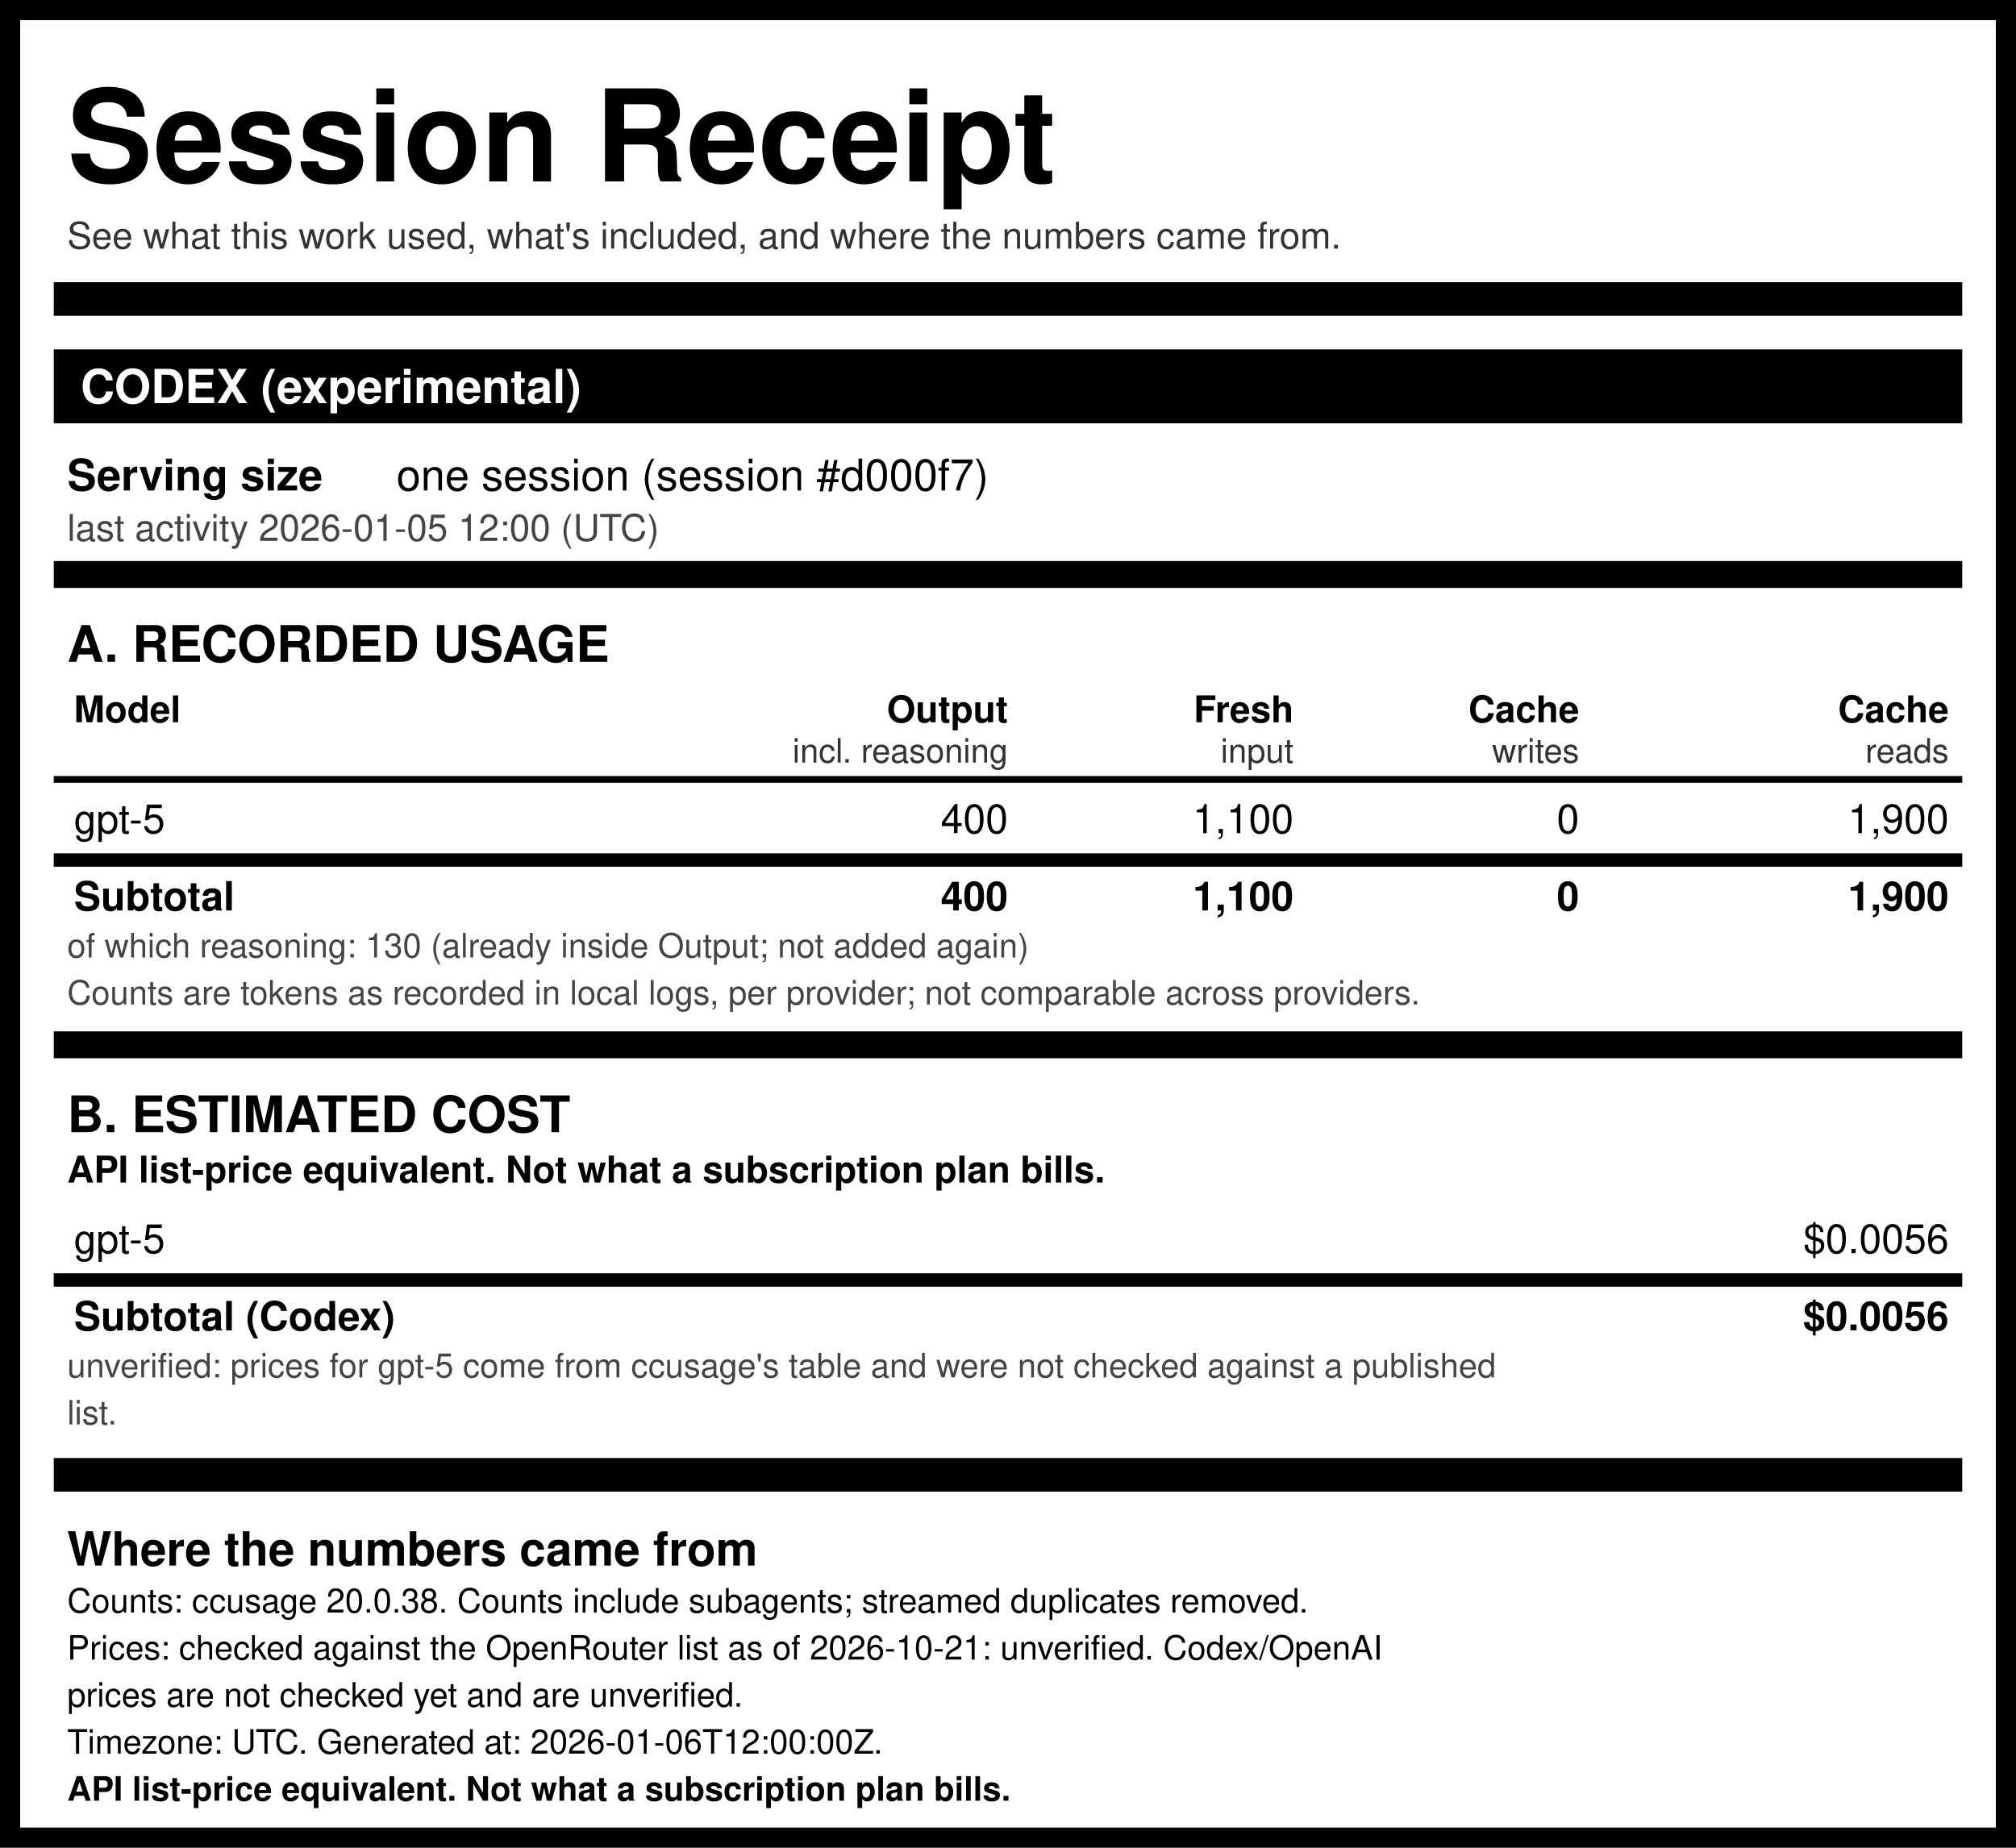
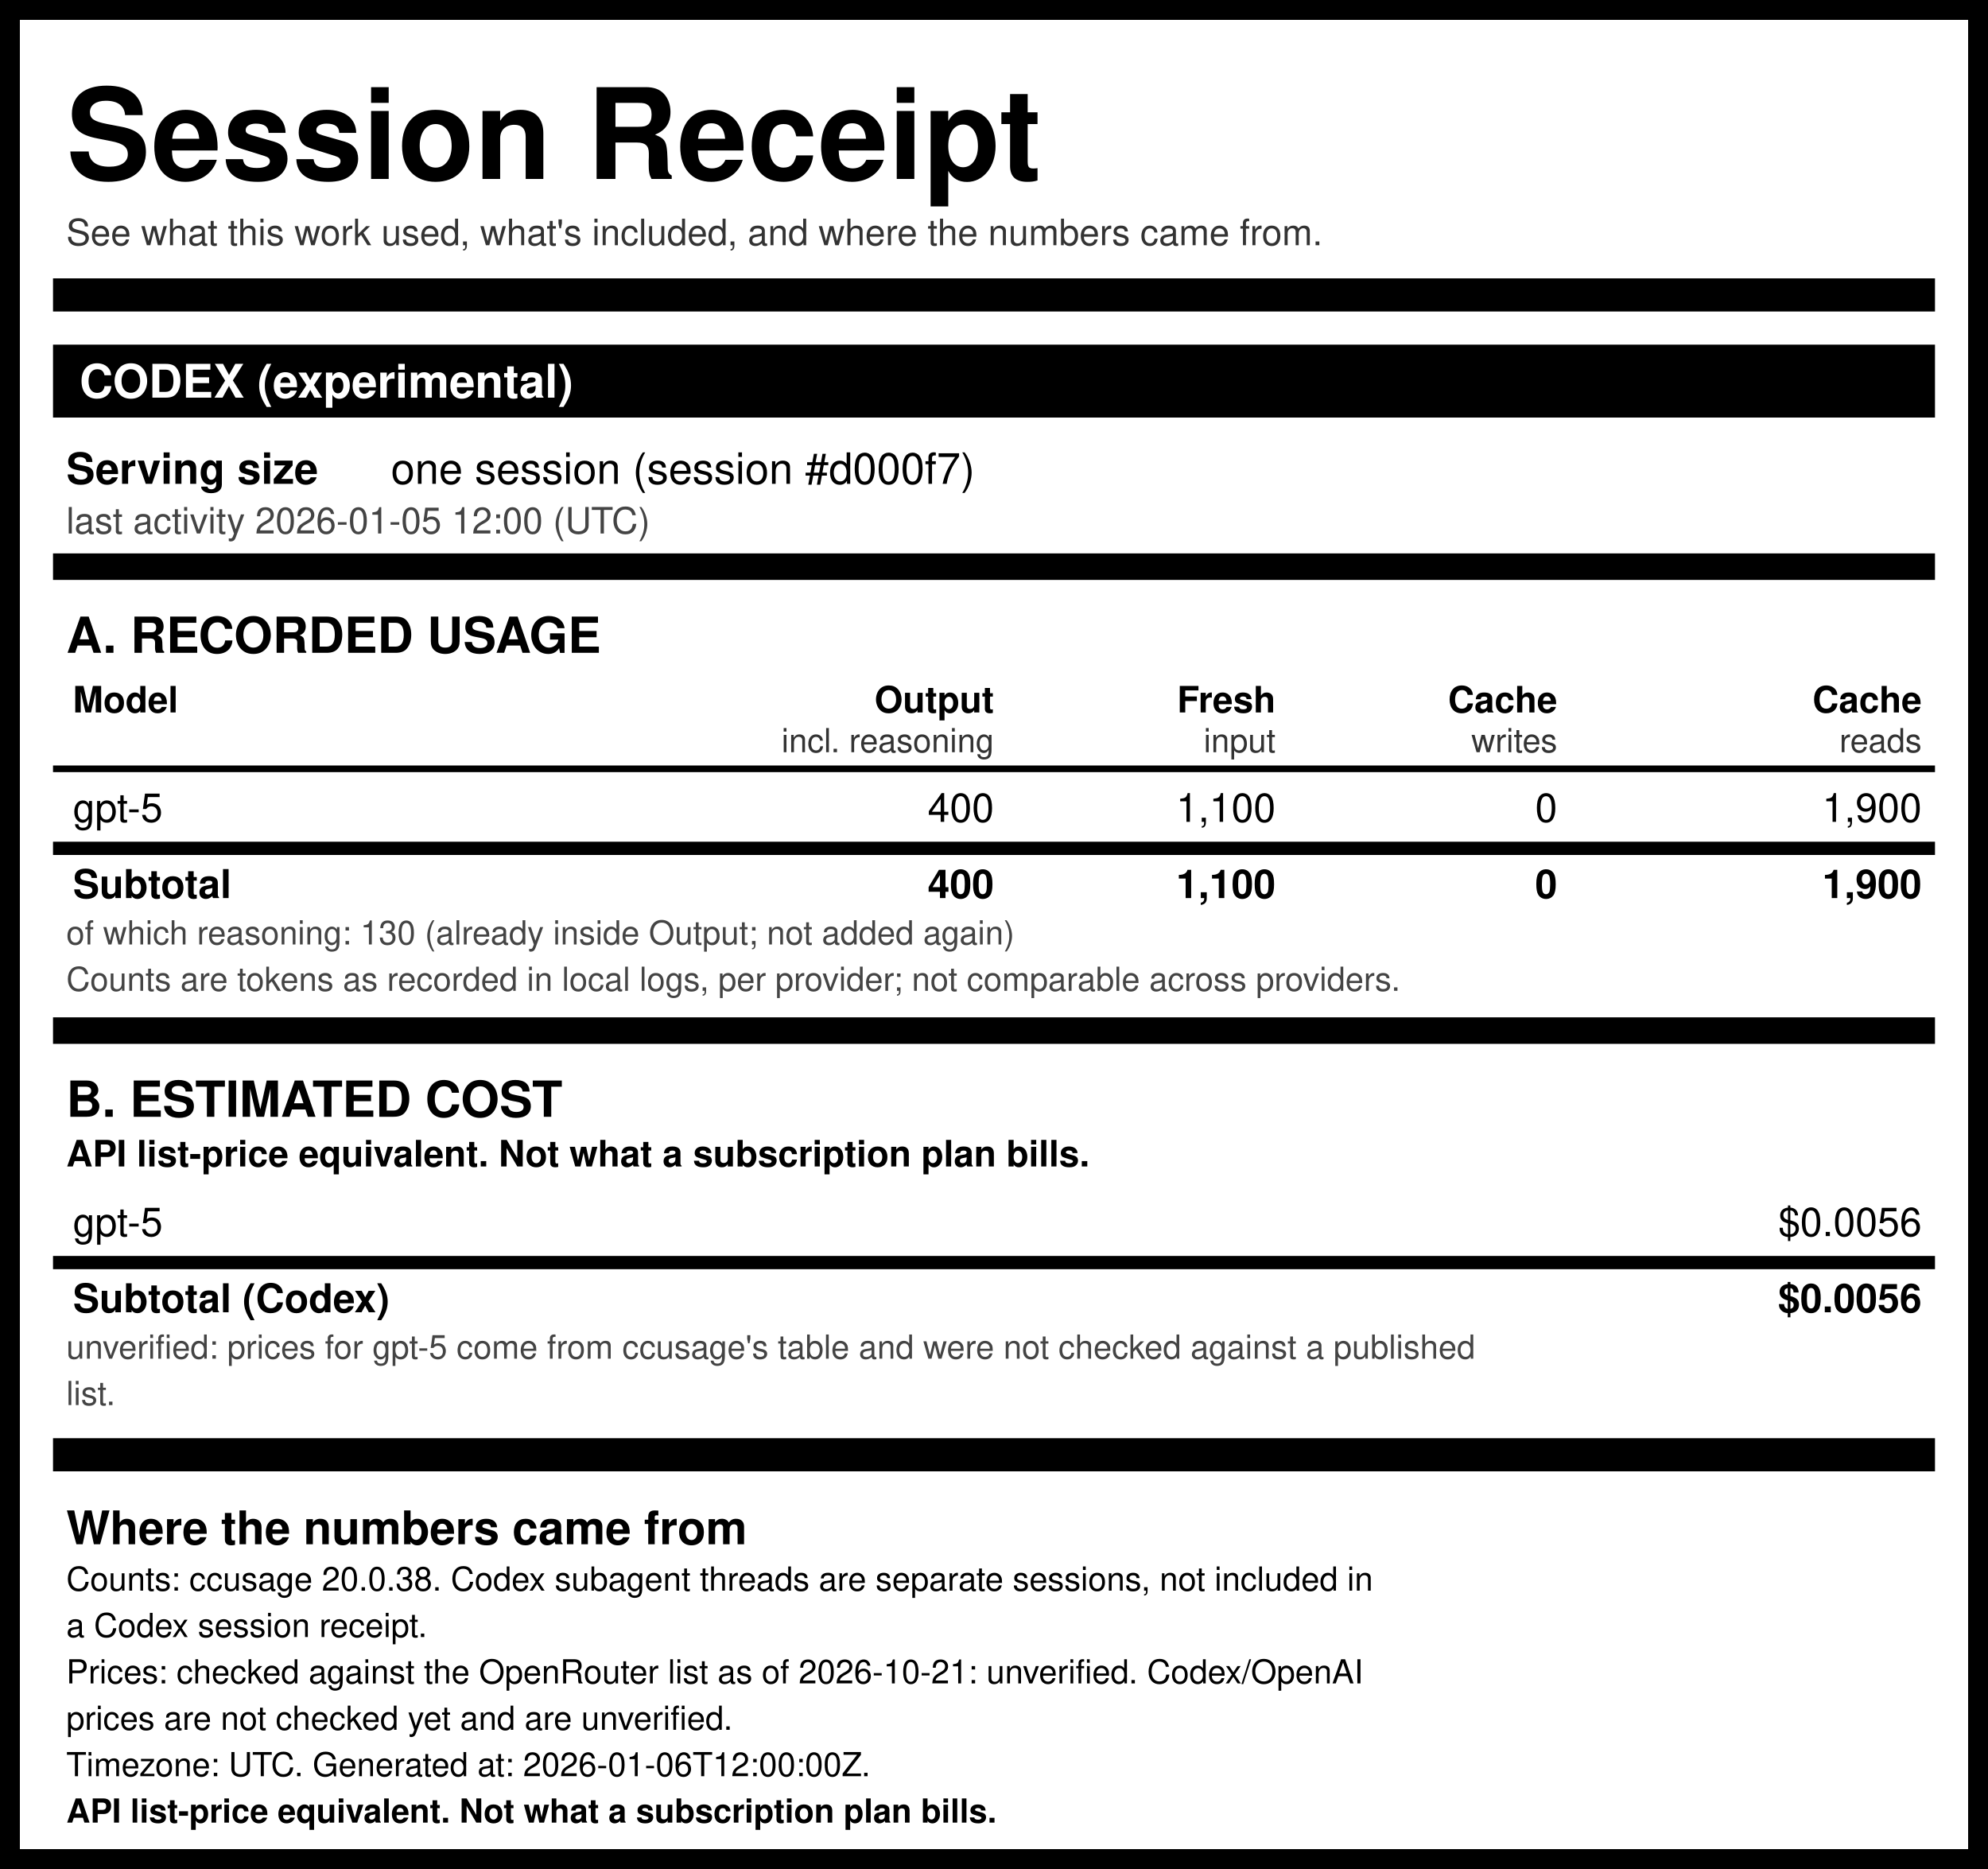
- <svg xmlns="http://www.w3.org/2000/svg" width="600" height="550" viewBox="0 0 600 550" font-family="-apple-system, 'Segoe UI', Helvetica, Arial, 'DejaVu Sans', 'Liberation Sans', sans-serif" role="img" aria-label="Session Receipt">
-   <rect x="0" y="0" width="600" height="550" fill="#fff" />
-   <rect x="3" y="3" width="594" height="544" fill="none" stroke="#000" stroke-width="6" />
+ <svg xmlns="http://www.w3.org/2000/svg" width="600" height="564" viewBox="0 0 600 564" font-family="-apple-system, 'Segoe UI', Helvetica, Arial, 'DejaVu Sans', 'Liberation Sans', sans-serif" role="img" aria-label="Session Receipt">
+   <rect x="0" y="0" width="600" height="564" fill="#fff" />
+   <rect x="3" y="3" width="594" height="558" fill="none" stroke="#000" stroke-width="6" />
  <text x="20" y="54" font-size="38" font-weight="bold" text-anchor="start" fill="#000">Session Receipt</text>
  <text x="20" y="74" font-size="11" font-weight="normal" text-anchor="start" fill="#333">See what this work used, what's included, and where the numbers came from.</text>
  <rect x="16" y="84" width="568" height="10" fill="#000" stroke="none" stroke-width="0" />
  <rect x="16" y="104" width="568" height="22" fill="#000" stroke="none" stroke-width="0" />
  <text x="24" y="120" font-size="14" font-weight="bold" text-anchor="start" fill="#fff">CODEX (experimental)</text>
  <text x="20" y="132" font-size="12" font-weight="normal" text-anchor="start" fill="#000" />
  <text x="20" y="146" font-size="13" font-weight="bold" text-anchor="start" fill="#000">Serving size</text>
  <text x="118" y="146" font-size="13" font-weight="normal" text-anchor="start" fill="#000">one session (session #d000f7)</text>
  <text x="20" y="161" font-size="11" font-weight="normal" text-anchor="start" fill="#444">last activity 2026-01-05 12:00 (UTC)</text>
  <rect x="16" y="167" width="568" height="8" fill="#000" stroke="none" stroke-width="0" />
  <text x="20" y="197" font-size="15" font-weight="bold" text-anchor="start" fill="#000">A. RECORDED USAGE</text>
  <text x="300" y="215" font-size="11" font-weight="bold" text-anchor="end" fill="#000">Output</text>
  <text x="300" y="227" font-size="10" font-weight="normal" text-anchor="end" fill="#333">incl. reasoning</text>
  <text x="385" y="215" font-size="11" font-weight="bold" text-anchor="end" fill="#000">Fresh</text>
  <text x="385" y="227" font-size="10" font-weight="normal" text-anchor="end" fill="#333">input</text>
  <text x="470" y="215" font-size="11" font-weight="bold" text-anchor="end" fill="#000">Cache</text>
  <text x="470" y="227" font-size="10" font-weight="normal" text-anchor="end" fill="#333">writes</text>
  <text x="580" y="215" font-size="11" font-weight="bold" text-anchor="end" fill="#000">Cache</text>
  <text x="580" y="227" font-size="10" font-weight="normal" text-anchor="end" fill="#333">reads</text>
  <text x="22" y="215" font-size="11" font-weight="bold" text-anchor="start" fill="#000">Model</text>
  <rect x="16" y="231" width="568" height="2" fill="#000" stroke="none" stroke-width="0" />
  <text x="22" y="248" font-size="12" font-weight="normal" text-anchor="start" fill="#000">gpt-5</text>
  <text x="300" y="248" font-size="12" font-weight="normal" text-anchor="end" fill="#000">400</text>
  <text x="385" y="248" font-size="12" font-weight="normal" text-anchor="end" fill="#000">1,100</text>
  <text x="470" y="248" font-size="12" font-weight="normal" text-anchor="end" fill="#000">0</text>
  <text x="580" y="248" font-size="12" font-weight="normal" text-anchor="end" fill="#000">1,900</text>
  <rect x="16" y="254" width="568" height="4" fill="#000" stroke="none" stroke-width="0" />
  <text x="22" y="271" font-size="12" font-weight="bold" text-anchor="start" fill="#000">Subtotal</text>
  <text x="300" y="271" font-size="12" font-weight="bold" text-anchor="end" fill="#000">400</text>
  <text x="385" y="271" font-size="12" font-weight="bold" text-anchor="end" fill="#000">1,100</text>
  <text x="470" y="271" font-size="12" font-weight="bold" text-anchor="end" fill="#000">0</text>
  <text x="580" y="271" font-size="12" font-weight="bold" text-anchor="end" fill="#000">1,900</text>
  <text x="20" y="285" font-size="10" font-weight="normal" text-anchor="start" fill="#444">of which reasoning: 130 (already inside Output; not added again)</text>
  <text x="20" y="299" font-size="10" font-weight="normal" text-anchor="start" fill="#444">Counts are tokens as recorded in local logs, per provider; not comparable across providers.</text>
  <rect x="16" y="307" width="568" height="8" fill="#000" stroke="none" stroke-width="0" />
  <text x="20" y="337" font-size="15" font-weight="bold" text-anchor="start" fill="#000">B. ESTIMATED COST</text>
  <text x="20" y="352" font-size="11" font-weight="bold" text-anchor="start" fill="#000">API list-price equivalent. Not what a subscription plan bills.</text>
  <text x="22" y="373" font-size="12" font-weight="normal" text-anchor="start" fill="#000">gpt-5</text>
  <text x="580" y="373" font-size="12" font-weight="normal" text-anchor="end" fill="#000">$0.0056</text>
  <rect x="16" y="379" width="568" height="4" fill="#000" stroke="none" stroke-width="0" />
  <text x="22" y="396" font-size="12" font-weight="bold" text-anchor="start" fill="#000">Subtotal (Codex)</text>
  <text x="580" y="396" font-size="12" font-weight="bold" text-anchor="end" fill="#000">$0.0056</text>
  <text x="20" y="410" font-size="10" font-weight="normal" text-anchor="start" fill="#444">unverified: prices for gpt-5 come from ccusage's table and were not checked against a published</text>
  <text x="20" y="424" font-size="10" font-weight="normal" text-anchor="start" fill="#444">list.</text>
  <rect x="16" y="434" width="568" height="10" fill="#000" stroke="none" stroke-width="0" />
  <text x="20" y="466" font-size="14" font-weight="bold" text-anchor="start" fill="#000">Where the numbers came from</text>
-   <text x="20" y="480" font-size="10" font-weight="normal" text-anchor="start" fill="#000">Counts: ccusage 20.0.38. Counts include subagents; streamed duplicates removed.</text>
-   <text x="20" y="494" font-size="10" font-weight="normal" text-anchor="start" fill="#000">Prices: checked against the OpenRouter list as of 2026-10-21: unverified. Codex/OpenAI</text>
-   <text x="20" y="508" font-size="10" font-weight="normal" text-anchor="start" fill="#000">prices are not checked yet and are unverified.</text>
-   <text x="20" y="522" font-size="10" font-weight="normal" text-anchor="start" fill="#000">Timezone: UTC. Generated at: 2026-01-06T12:00:00Z.</text>
-   <text x="20" y="536" font-size="10" font-weight="bold" text-anchor="start" fill="#000">API list-price equivalent. Not what a subscription plan bills.</text>
+   <text x="20" y="480" font-size="10" font-weight="normal" text-anchor="start" fill="#000">Counts: ccusage 20.0.38. Codex subagent threads are separate sessions, not included in</text>
+   <text x="20" y="494" font-size="10" font-weight="normal" text-anchor="start" fill="#000">a Codex session receipt.</text>
+   <text x="20" y="508" font-size="10" font-weight="normal" text-anchor="start" fill="#000">Prices: checked against the OpenRouter list as of 2026-10-21: unverified. Codex/OpenAI</text>
+   <text x="20" y="522" font-size="10" font-weight="normal" text-anchor="start" fill="#000">prices are not checked yet and are unverified.</text>
+   <text x="20" y="536" font-size="10" font-weight="normal" text-anchor="start" fill="#000">Timezone: UTC. Generated at: 2026-01-06T12:00:00Z.</text>
+   <text x="20" y="550" font-size="10" font-weight="bold" text-anchor="start" fill="#000">API list-price equivalent. Not what a subscription plan bills.</text>
</svg>
